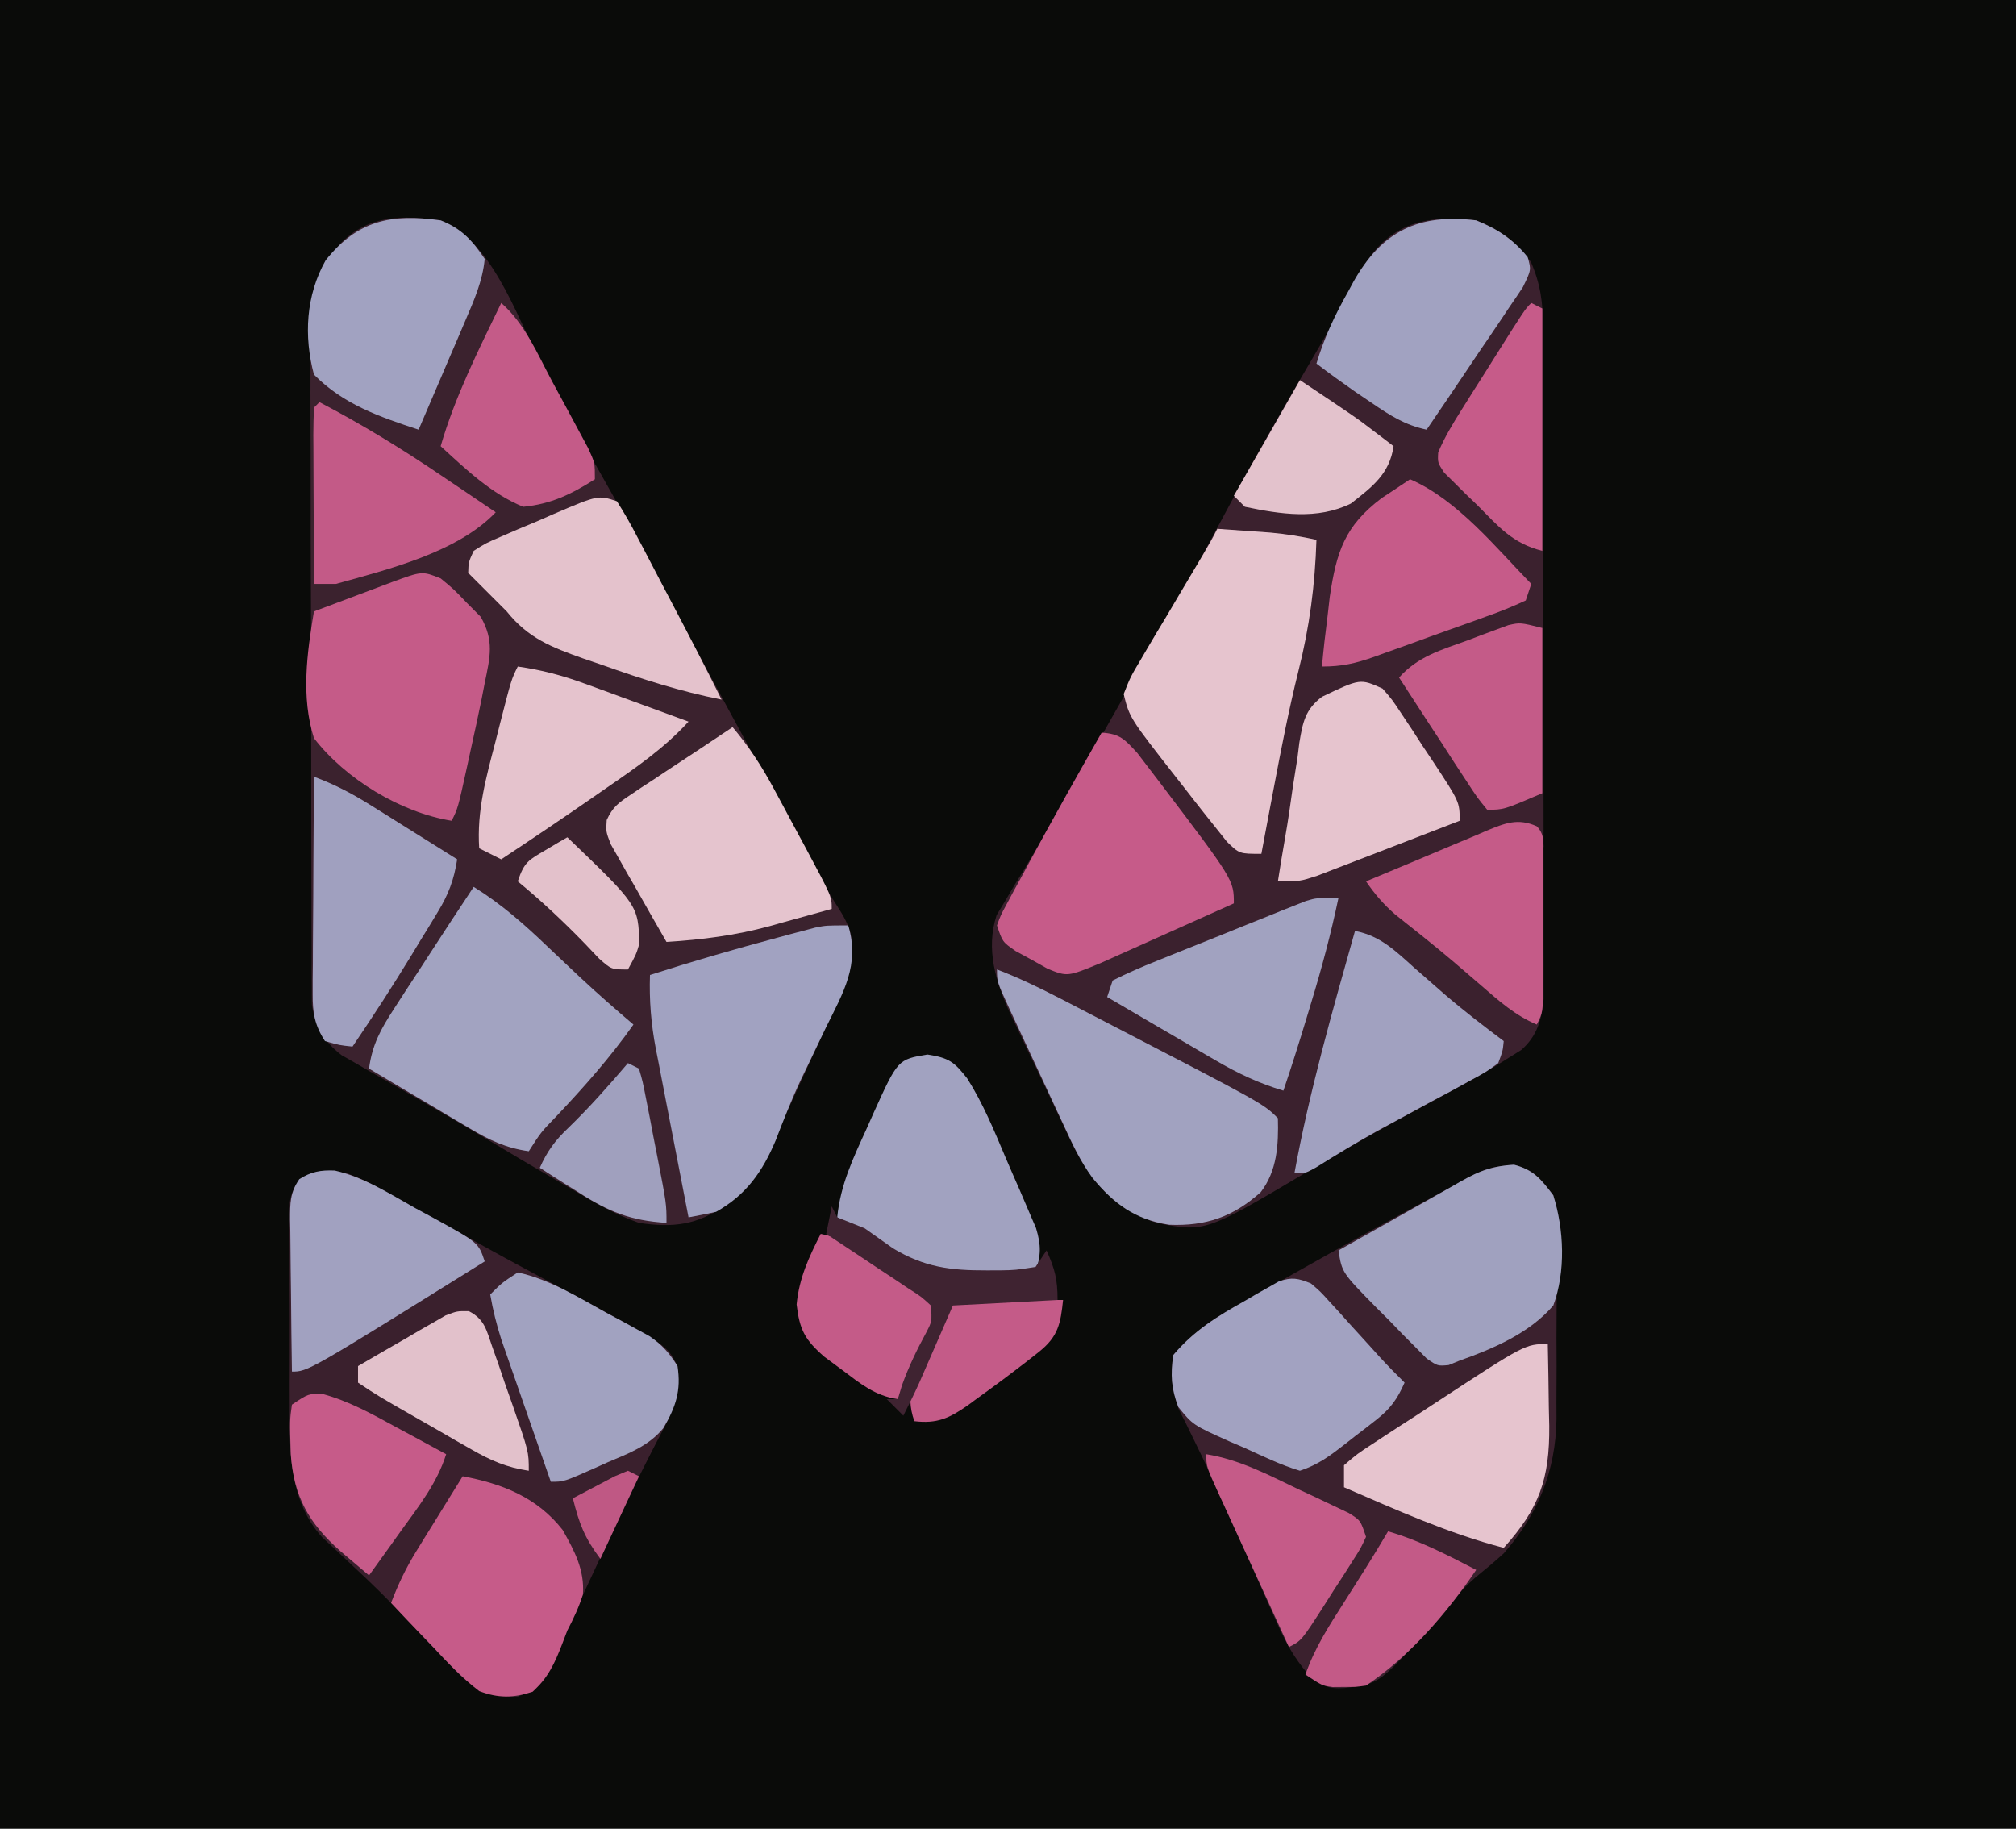
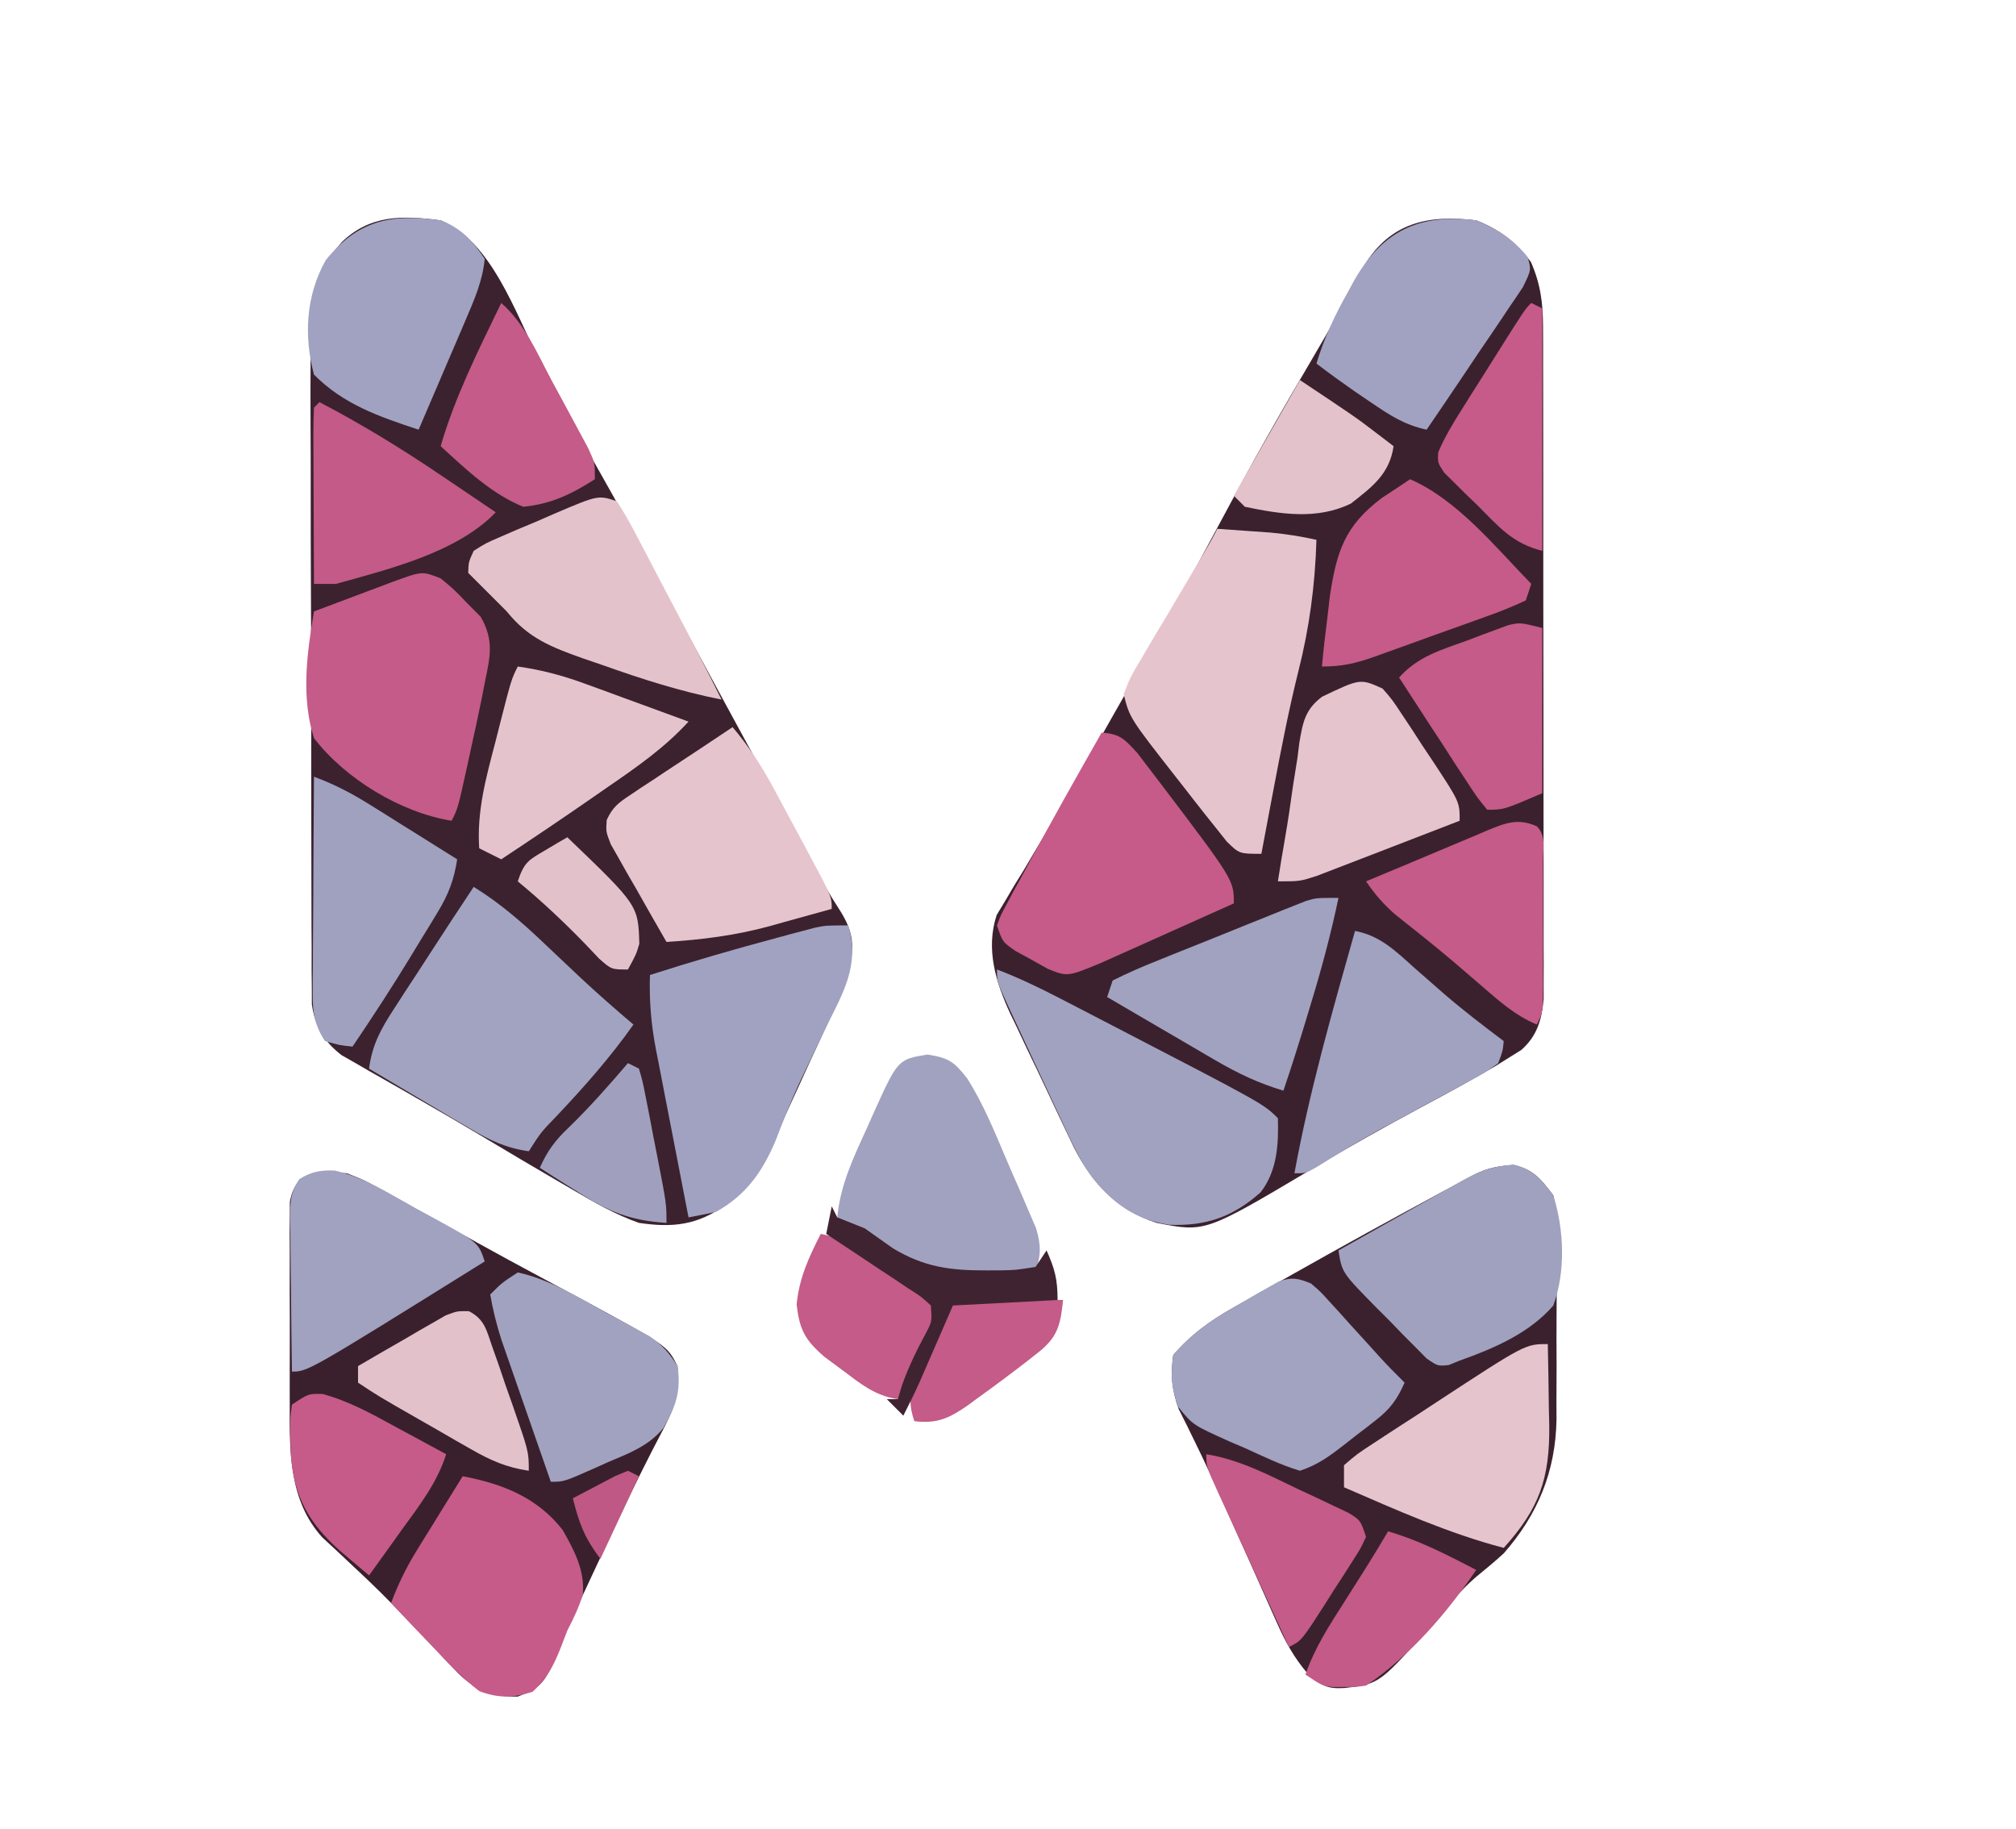
<svg xmlns="http://www.w3.org/2000/svg" version="1.1" width="366" height="332">
-   <path d="M0 0 C120.78 0 241.56 0 366 0 C366 109.56 366 219.12 366 332 C245.22 332 124.44 332 0 332 C0 222.44 0 112.88 0 0 Z " fill="#0A0B09" transform="translate(0,0)" />
  <path d="M0 0 C4.274 1.677 7.177 3.912 9.938 7.562 C11.693 11.589 12.126 14.996 12.134 19.383 C12.14 21.021 12.14 21.021 12.147 22.692 C12.146 24.482 12.146 24.482 12.145 26.308 C12.149 27.569 12.152 28.829 12.155 30.128 C12.164 33.583 12.167 37.037 12.167 40.492 C12.168 42.651 12.17 44.81 12.173 46.968 C12.182 54.502 12.186 62.036 12.185 69.569 C12.185 76.589 12.195 83.609 12.211 90.628 C12.224 96.658 12.229 102.688 12.229 108.718 C12.229 112.318 12.231 115.918 12.242 119.518 C12.254 123.533 12.249 127.547 12.243 131.562 C12.249 132.754 12.254 133.945 12.26 135.172 C12.256 136.267 12.252 137.362 12.247 138.49 C12.248 139.439 12.248 140.388 12.249 141.366 C11.892 145.14 11.073 148.044 8.205 150.599 C7.488 151.046 6.77 151.493 6.031 151.953 C5.224 152.458 4.417 152.962 3.586 153.482 C-0.722 156.01 -5.091 158.404 -9.5 160.75 C-16.487 164.506 -23.385 168.357 -30.188 172.438 C-49.208 183.726 -49.208 183.726 -58 182 C-65.187 179.674 -69.596 174.967 -73.021 168.341 C-73.674 166.996 -74.318 165.647 -74.953 164.293 C-75.299 163.568 -75.645 162.843 -76.001 162.097 C-76.724 160.572 -77.443 159.045 -78.158 157.515 C-79.246 155.197 -80.356 152.89 -81.469 150.584 C-82.173 149.092 -82.876 147.599 -83.578 146.105 C-83.907 145.427 -84.236 144.749 -84.576 144.05 C-87.225 138.294 -89.083 132.327 -87.063 126.121 C-86.57 125.306 -86.078 124.492 -85.57 123.652 C-84.755 122.263 -84.755 122.263 -83.924 120.846 C-83.33 119.886 -82.737 118.926 -82.125 117.938 C-80.909 115.884 -79.693 113.831 -78.477 111.777 C-77.877 110.785 -77.278 109.792 -76.661 108.769 C-74.532 105.22 -72.507 101.619 -70.5 98 C-68.033 93.597 -65.549 89.205 -63.051 84.82 C-57.255 74.635 -51.578 64.402 -46.062 54.062 C-40.854 44.303 -35.426 34.698 -29.793 25.178 C-26.512 19.63 -23.377 14.041 -20.401 8.323 C-15.592 0.353 -8.762 -1.051 0 0 Z " fill="#3B212E" transform="translate(268,40)" />
  <path d="M0 0 C9.204 3.75 13.515 16.736 17.812 25.125 C21.214 31.705 24.635 38.257 28.312 44.688 C32.448 51.927 36.386 59.27 40.312 66.625 C46.807 78.787 53.37 90.911 60 103 C60.501 103.914 61.002 104.828 61.518 105.769 C63.011 108.492 64.505 111.215 66 113.938 C66.445 114.748 66.89 115.559 67.349 116.395 C67.98 117.543 67.98 117.543 68.625 118.715 C69.022 119.446 69.419 120.176 69.828 120.929 C70.586 122.269 71.387 123.586 72.234 124.872 C75.18 129.41 75.102 131.797 74 137 C73.05 139.492 72.071 141.848 70.945 144.254 C70.643 144.918 70.341 145.582 70.03 146.266 C69.07 148.369 68.098 150.466 67.125 152.562 C66.48 153.973 65.835 155.384 65.191 156.795 C57.169 174.326 57.169 174.326 53.562 177.25 C52.986 177.73 52.41 178.209 51.816 178.703 C46.66 182.385 42.23 182.931 36 182 C31.725 180.512 27.894 178.278 24 176 C23.231 175.554 22.463 175.109 21.671 174.649 C17.07 171.973 12.491 169.263 7.926 166.527 C3.906 164.121 -0.138 161.764 -4.207 159.441 C-5.209 158.865 -6.211 158.288 -7.243 157.694 C-9.167 156.587 -11.096 155.489 -13.031 154.402 C-14.336 153.646 -14.336 153.646 -15.668 152.875 C-16.817 152.221 -16.817 152.221 -17.989 151.555 C-21.194 149.077 -22.806 146.35 -23.383 142.33 C-23.387 141.364 -23.391 140.398 -23.394 139.403 C-23.406 138.289 -23.417 137.175 -23.429 136.026 C-23.426 134.813 -23.423 133.6 -23.42 132.35 C-23.428 131.065 -23.437 129.78 -23.446 128.456 C-23.468 124.937 -23.471 121.419 -23.469 117.9 C-23.469 114.958 -23.477 112.016 -23.486 109.074 C-23.505 102.128 -23.508 95.184 -23.501 88.239 C-23.494 81.086 -23.517 73.934 -23.554 66.782 C-23.585 60.632 -23.596 54.481 -23.592 48.331 C-23.59 44.662 -23.596 40.993 -23.62 37.324 C-23.647 33.228 -23.633 29.134 -23.615 25.038 C-23.628 23.831 -23.642 22.624 -23.655 21.38 C-23.585 14.281 -22.703 9.461 -18 4 C-12.798 -1.075 -6.873 -0.89 0 0 Z " fill="#3B222E" transform="translate(80,40)" />
  <path d="M0 0 C3.655 0.868 4.936 2.551 7.203 5.523 C7.943 9.152 7.88 12.721 7.832 16.414 C7.834 17.473 7.837 18.532 7.839 19.624 C7.838 21.863 7.825 24.102 7.8 26.341 C7.766 29.748 7.779 33.152 7.799 36.559 C7.792 38.74 7.782 40.921 7.77 43.102 C7.777 44.616 7.777 44.616 7.785 46.161 C7.63 55.596 4.437 63.409 -1.797 70.523 C-3.479 72.057 -5.215 73.496 -6.98 74.934 C-9.58 77.209 -11.728 79.804 -13.965 82.43 C-24.3 94.242 -24.3 94.242 -30.672 94.961 C-33.931 95.159 -34.767 94.548 -37.352 92.406 C-39.943 89.351 -41.428 86.619 -43.047 82.961 C-43.334 82.321 -43.622 81.681 -43.918 81.022 C-44.547 79.619 -45.171 78.213 -45.791 76.805 C-47.238 73.522 -48.718 70.254 -50.195 66.983 C-50.97 65.263 -51.742 63.541 -52.51 61.817 C-54.19 58.053 -55.883 54.304 -57.703 50.605 C-58.25 49.485 -58.796 48.365 -59.359 47.211 C-59.835 46.266 -60.311 45.321 -60.801 44.348 C-62.06 40.778 -62.302 38.283 -61.797 34.523 C-58.577 30.814 -55.216 28.359 -50.957 25.957 C-49.821 25.312 -48.685 24.667 -47.515 24.002 C-46.297 23.322 -45.078 22.641 -43.859 21.961 C-42.61 21.256 -41.361 20.55 -40.112 19.844 C-31.221 14.827 -22.276 9.907 -13.287 5.066 C-12.441 4.61 -11.595 4.154 -10.723 3.684 C-9.984 3.288 -9.246 2.892 -8.486 2.485 C-5.47 0.768 -3.677 0.267 0 0 Z " fill="#3B212E" transform="translate(274.7969,211.4766)" />
  <path d="M0 0 C3.016 1.187 3.016 1.187 6.035 2.859 C7.164 3.475 8.293 4.091 9.456 4.725 C10.658 5.4 11.86 6.075 13.062 6.75 C14.308 7.436 15.553 8.121 16.8 8.804 C19.325 10.191 21.845 11.585 24.362 12.986 C27.698 14.838 31.052 16.653 34.414 18.457 C36.339 19.492 38.263 20.527 40.188 21.562 C41.052 22.026 41.916 22.489 42.807 22.966 C58.151 31.302 58.151 31.302 60 35 C60.483 40.096 59.277 43.038 56.875 47.5 C52.536 55.778 48.566 64.216 44.625 72.688 C44 74.026 43.375 75.365 42.75 76.703 C39.683 83.174 39.683 83.174 36.951 89.788 C35.593 92.946 34.164 93.735 31 95 C26.192 95.035 23.626 94.021 20.211 90.797 C18.917 89.463 17.638 88.113 16.375 86.75 C15.412 85.746 15.412 85.746 14.43 84.723 C13.176 83.415 11.927 82.101 10.684 80.782 C7.628 77.548 4.478 74.442 1.211 71.422 C0.275 70.54 -0.661 69.658 -1.625 68.75 C-2.566 67.879 -3.507 67.007 -4.477 66.109 C-10.519 59.457 -10.447 50.576 -10.398 42.07 C-10.401 40.958 -10.404 39.846 -10.407 38.7 C-10.409 36.366 -10.404 34.031 -10.391 31.696 C-10.375 28.115 -10.391 24.535 -10.41 20.953 C-10.408 18.68 -10.404 16.406 -10.398 14.133 C-10.408 12.525 -10.408 12.525 -10.417 10.885 C-10.407 9.893 -10.398 8.901 -10.388 7.879 C-10.386 7.007 -10.383 6.135 -10.381 5.236 C-9.379 -0.645 -5.161 -0.512 0 0 Z " fill="#3A202D" transform="translate(63,213)" />
  <path d="M0 0 C5.008 3.105 9.126 6.745 13.375 10.812 C14.696 12.062 16.017 13.311 17.34 14.559 C17.969 15.153 18.598 15.747 19.246 16.359 C22.42 19.328 25.688 22.186 29 25 C24.778 30.981 20.07 36.295 15.052 41.606 C12.195 44.56 12.195 44.56 10 48 C5.819 47.409 2.879 45.987 -0.738 43.84 C-1.805 43.211 -2.872 42.583 -3.971 41.936 C-5.073 41.276 -6.176 40.617 -7.312 39.938 C-8.435 39.274 -9.557 38.611 -10.713 37.928 C-13.479 36.292 -16.241 34.649 -19 33 C-18.43 28.648 -16.855 25.807 -14.473 22.148 C-13.763 21.05 -13.053 19.952 -12.322 18.82 C-11.569 17.672 -10.816 16.523 -10.062 15.375 C-9.312 14.219 -8.563 13.063 -7.814 11.906 C-5.23 7.923 -2.634 3.95 0 0 Z " fill="#A2A3C1" transform="translate(86,161)" />
  <path d="M0 0 C2.063 0.142 4.125 0.289 6.188 0.438 C7.91 0.559 7.91 0.559 9.668 0.684 C12.516 0.954 15.212 1.375 18 2 C17.739 10.226 16.745 17.834 14.732 25.798 C12.975 32.837 11.602 39.936 10.25 47.062 C10.027 48.236 9.805 49.409 9.575 50.618 C9.047 53.412 8.522 56.205 8 59 C4 59 4 59 1.738 56.797 C0.938 55.791 0.137 54.786 -0.688 53.75 C-1.332 52.946 -1.332 52.946 -1.99 52.125 C-3.342 50.428 -4.672 48.716 -6 47 C-6.431 46.45 -6.863 45.901 -7.307 45.334 C-15.919 34.341 -15.919 34.341 -17 30 C-15.774 26.894 -15.774 26.894 -13.73 23.457 C-13.375 22.847 -13.019 22.238 -12.653 21.61 C-11.515 19.667 -10.352 17.74 -9.188 15.812 C-8.414 14.504 -7.643 13.195 -6.873 11.885 C-5.464 9.489 -4.043 7.102 -2.614 4.718 C-1.696 3.172 -0.804 1.608 0 0 Z " fill="#E6C4CE" transform="translate(221,96)" />
  <path d="M0 0 C2.12 7.213 -0.856 12.077 -4.062 18.562 C-5.093 20.707 -6.122 22.853 -7.148 25 C-7.646 26.031 -8.143 27.062 -8.655 28.125 C-10.336 31.718 -11.76 35.363 -13.188 39.062 C-15.581 44.734 -18.551 48.945 -24 52 C-25.661 52.361 -27.327 52.698 -29 53 C-30.005 47.86 -31.002 42.719 -31.991 37.576 C-32.328 35.829 -32.667 34.082 -33.009 32.336 C-33.502 29.818 -33.986 27.298 -34.469 24.777 C-34.622 24.004 -34.775 23.231 -34.933 22.434 C-35.797 17.87 -36.151 13.646 -36 9 C-28.365 6.546 -20.685 4.319 -12.938 2.25 C-12.117 2.027 -11.296 1.805 -10.45 1.575 C-9.671 1.37 -8.892 1.165 -8.09 0.953 C-7.398 0.769 -6.705 0.585 -5.992 0.396 C-4 0 -4 0 0 0 Z " fill="#A1A2C1" transform="translate(154,168)" />
  <path d="M0 0 C3.897 1.484 7.564 3.249 11.27 5.16 C11.864 5.466 12.458 5.772 13.07 6.088 C14.986 7.077 16.899 8.069 18.812 9.062 C19.461 9.398 20.11 9.734 20.778 10.081 C48.392 24.392 48.392 24.392 51 27 C51.127 31.809 50.88 36.523 47.875 40.438 C42.833 44.931 37.937 46.609 31.27 46.348 C25.089 45.401 21.211 42.556 17.294 37.776 C15.087 34.746 13.57 31.444 12.012 28.047 C11.664 27.305 11.316 26.564 10.957 25.8 C10.229 24.246 9.506 22.689 8.787 21.131 C7.682 18.739 6.564 16.353 5.443 13.969 C4.736 12.454 4.03 10.938 3.324 9.422 C2.823 8.35 2.823 8.35 2.311 7.257 C0 2.233 0 2.233 0 0 Z " fill="#A1A2C0" transform="translate(181,176)" />
  <path d="M0 0 C2.395 1.969 2.395 1.969 4.812 4.5 C5.623 5.315 6.434 6.129 7.27 6.969 C9.75 11.314 8.98 14.232 8 19 C7.818 19.939 7.636 20.878 7.448 21.845 C6.835 24.885 6.174 27.911 5.5 30.938 C5.274 31.977 5.049 33.017 4.816 34.088 C3.136 41.727 3.136 41.727 2 44 C-7.245 42.514 -17.299 36.412 -23 29 C-25.362 21.557 -24.274 13.581 -23 6 C-20.396 5.02 -17.792 4.041 -15.188 3.062 C-14.45 2.785 -13.712 2.507 -12.951 2.221 C-12.239 1.953 -11.527 1.686 -10.793 1.41 C-10.138 1.164 -9.484 0.918 -8.809 0.664 C-3.353 -1.339 -3.353 -1.339 0 0 Z " fill="#C55B88" transform="translate(80,105)" />
  <path d="M0 0 C3.332 0.218 4.174 1.189 6.48 3.703 C7.394 4.877 8.296 6.06 9.188 7.25 C9.663 7.872 10.138 8.493 10.628 9.134 C24 26.765 24 26.765 24 31 C20.23 32.695 16.458 34.385 12.684 36.072 C11.401 36.646 10.119 37.221 8.837 37.798 C6.992 38.627 5.144 39.452 3.297 40.277 C2.187 40.775 1.076 41.272 -0.067 41.785 C-6.194 44.324 -6.194 44.324 -9.762 42.891 C-11.21 42.079 -11.21 42.079 -12.688 41.25 C-13.661 40.719 -14.634 40.188 -15.637 39.641 C-18 38 -18 38 -19 35 C-18.338 33.169 -18.338 33.169 -17.227 31.113 C-16.613 29.963 -16.613 29.963 -15.988 28.79 C-15.538 27.973 -15.088 27.155 -14.625 26.312 C-14.174 25.475 -13.723 24.637 -13.258 23.774 C-8.942 15.793 -4.5 7.88 0 0 Z " fill="#C65B89" transform="translate(200,133)" />
  <path d="M0 0 C2.964 3.519 5.273 7.057 7.453 11.105 C8.072 12.253 8.691 13.401 9.328 14.584 C9.643 15.175 9.958 15.767 10.283 16.376 C11.255 18.196 12.236 20.011 13.219 21.826 C18 30.741 18 30.741 18 33 C15.065 33.824 12.128 34.634 9.188 35.438 C8.373 35.668 7.559 35.898 6.721 36.135 C0.499 37.818 -5.572 38.596 -12 39 C-13.874 35.761 -15.721 32.507 -17.562 29.25 C-18.362 27.869 -18.362 27.869 -19.178 26.461 C-19.677 25.571 -20.177 24.682 -20.691 23.766 C-21.157 22.949 -21.624 22.132 -22.104 21.29 C-23 19 -23 19 -22.856 16.868 C-21.794 14.551 -20.732 13.744 -18.613 12.344 C-17.922 11.878 -17.23 11.413 -16.518 10.934 C-15.79 10.461 -15.062 9.987 -14.312 9.5 C-13.604 9.027 -12.896 8.554 -12.166 8.066 C-10.117 6.701 -8.059 5.35 -6 4 C-3.998 2.67 -1.999 1.335 0 0 Z " fill="#E5C4CE" transform="translate(133,132)" />
  <path d="M0 0 C3.915 0.607 4.87 1.329 7.238 4.367 C10.086 8.875 12.113 13.804 14.184 18.703 C15.003 20.631 15.846 22.547 16.691 24.463 C17.22 25.695 17.748 26.927 18.273 28.16 C18.75 29.269 19.226 30.378 19.716 31.52 C20.676 34.733 20.6 36.397 19.625 39.562 C4.679 41.039 -4.199 38.293 -16.375 29.562 C-15.807 23.638 -13.446 18.719 -11 13.375 C-10.6 12.473 -10.201 11.572 -9.789 10.643 C-5.377 0.896 -5.377 0.896 0 0 Z " fill="#A1A2C0" transform="translate(168.375,191.4375)" />
  <path d="M0 0 C3.568 0.934 4.927 2.642 7.133 5.559 C9.092 11.767 9.399 19.42 7.133 25.559 C2.807 30.589 -3.712 33.377 -9.867 35.559 C-10.528 35.828 -11.189 36.097 -11.869 36.375 C-13.867 36.559 -13.867 36.559 -15.866 35.175 C-16.551 34.483 -17.236 33.791 -17.941 33.078 C-18.691 32.326 -19.441 31.574 -20.213 30.799 C-20.986 29.998 -21.758 29.197 -22.555 28.371 C-23.339 27.589 -24.123 26.807 -24.932 26.002 C-31.243 19.582 -31.243 19.582 -31.867 15.559 C-31.186 15.175 -30.505 14.792 -29.803 14.397 C-26.72 12.66 -23.637 10.922 -20.555 9.184 C-19.483 8.58 -18.411 7.977 -17.307 7.355 C-16.279 6.775 -15.251 6.195 -14.191 5.598 C-13.244 5.064 -12.296 4.529 -11.319 3.979 C-7.197 1.591 -4.867 0.296 0 0 Z " fill="#A0A1BF" transform="translate(274.8672,211.4414)" />
  <path d="M0 0 C1.692 1.443 1.692 1.443 3.348 3.273 C3.953 3.933 4.558 4.593 5.182 5.273 C5.802 5.967 6.423 6.66 7.062 7.375 C8.303 8.737 9.544 10.099 10.785 11.461 C11.331 12.067 11.876 12.674 12.438 13.298 C13.918 14.911 15.44 16.465 17 18 C15.689 20.984 14.415 22.763 11.848 24.762 C11.236 25.241 10.624 25.719 9.994 26.213 C9.357 26.7 8.719 27.186 8.062 27.688 C7.429 28.186 6.795 28.684 6.143 29.197 C3.382 31.336 1.351 32.883 -2 34 C-5.465 32.969 -8.71 31.367 -12 29.875 C-12.915 29.483 -13.83 29.091 -14.773 28.688 C-21.434 25.699 -21.434 25.699 -24.094 22.414 C-25.375 19.002 -25.516 16.613 -25 13 C-21.277 8.566 -16.921 5.902 -11.938 3.125 C-10.877 2.502 -10.877 2.502 -9.795 1.867 C-9.108 1.48 -8.422 1.094 -7.715 0.695 C-7.097 0.345 -6.48 -0.006 -5.844 -0.367 C-3.44 -1.192 -2.341 -0.96 0 0 Z " fill="#A2A2C1" transform="translate(238,233)" />
  <path d="M0 0 C7.202 1.353 13.523 3.835 18.152 9.75 C20.316 13.597 22.142 16.966 21.828 21.461 C21.09 23.797 20.128 25.827 19 28 C18.691 28.808 18.381 29.616 18.062 30.449 C16.677 34.034 15.541 36.503 12.688 39.125 C9.148 40.278 6.45 40.311 3 39 C-0.124 36.603 -2.755 33.811 -5.438 30.938 C-6.169 30.179 -6.901 29.42 -7.654 28.639 C-9.451 26.772 -11.231 24.893 -13 23 C-11.733 19.636 -10.289 16.63 -8.398 13.574 C-7.909 12.778 -7.419 11.982 -6.914 11.162 C-6.406 10.345 -5.898 9.529 -5.375 8.688 C-4.859 7.852 -4.344 7.016 -3.812 6.154 C-2.545 4.101 -1.274 2.049 0 0 Z " fill="#C65B89" transform="translate(84,268)" />
  <path d="M0 0 C3.82 1.533 6.76 3.459 9.345 6.672 C10 9 10 9 8.483 12.116 C7.685 13.333 6.869 14.539 6.039 15.734 C5.615 16.372 5.19 17.01 4.753 17.668 C3.392 19.706 2.009 21.728 0.625 23.75 C-0.301 25.128 -1.225 26.507 -2.148 27.887 C-4.416 31.269 -6.702 34.638 -9 38 C-12.976 37.146 -15.631 35.424 -19 33.125 C-20.031 32.426 -21.062 31.728 -22.125 31.008 C-24.454 29.381 -26.743 27.725 -29 26 C-27.6 21.323 -25.652 17.168 -23.25 12.938 C-22.928 12.339 -22.605 11.74 -22.273 11.123 C-17.079 1.931 -10.461 -1.267 0 0 Z " fill="#A1A2C1" transform="translate(268,40)" />
  <path d="M0 0 C3.771 1.481 5.744 3.617 8 7 C7.618 11.019 6.076 14.489 4.496 18.176 C4.003 19.333 3.51 20.49 3.002 21.682 C2.228 23.479 2.228 23.479 1.438 25.312 C0.912 26.542 0.386 27.772 -0.139 29.002 C-1.422 32.003 -2.709 35.002 -4 38 C-11.107 35.669 -17.683 33.394 -23 28 C-24.858 21.041 -24.483 13.648 -20.875 7.25 C-15.07 -0.018 -9.012 -1.247 0 0 Z " fill="#A1A2C1" transform="translate(80,40)" />
  <path d="M0 0 C1.356 2.133 2.536 4.209 3.688 6.449 C4.031 7.099 4.375 7.75 4.729 8.42 C5.829 10.504 6.914 12.596 8 14.688 C8.731 16.078 9.463 17.468 10.195 18.857 C13.187 24.544 16.141 30.245 19 36 C11.5 34.521 4.446 32.251 -2.75 29.688 C-3.86 29.309 -4.97 28.931 -6.113 28.541 C-11.932 26.472 -16.109 24.858 -20 20 C-20.887 19.113 -21.774 18.226 -22.688 17.312 C-24.125 15.875 -25.562 14.438 -27 13 C-26.939 11.038 -26.939 11.038 -26 9 C-23.823 7.612 -23.823 7.612 -20.977 6.387 C-19.445 5.723 -19.445 5.723 -17.883 5.045 C-16.808 4.597 -15.733 4.149 -14.625 3.688 C-13.558 3.22 -12.49 2.753 -11.391 2.271 C-3.402 -1.134 -3.402 -1.134 0 0 Z " fill="#E4C2CC" transform="translate(112,91)" />
  <path d="M0 0 C0.088 3.854 0.141 7.708 0.188 11.562 C0.213 12.649 0.238 13.735 0.264 14.854 C0.351 24.471 -1.555 29.858 -8 37 C-18.071 34.358 -27.469 30.129 -37 26 C-37 24.68 -37 23.36 -37 22 C-34.633 19.957 -34.633 19.957 -31.34 17.812 C-30.757 17.428 -30.174 17.044 -29.574 16.648 C-27.703 15.419 -25.821 14.21 -23.938 13 C-22.695 12.186 -21.454 11.371 -20.213 10.555 C-4.087 0 -4.087 0 0 0 Z " fill="#E6C4CE" transform="translate(281,244)" />
  <path d="M0 0 C4.581 0.877 7.302 3.592 10.688 6.625 C11.932 7.718 13.178 8.809 14.426 9.898 C15.032 10.429 15.639 10.96 16.264 11.507 C19.727 14.485 23.349 17.257 27 20 C26.826 21.797 26.826 21.797 26 24 C23.75 25.644 23.75 25.644 20.785 27.242 C19.706 27.834 18.626 28.426 17.514 29.035 C16.375 29.642 15.236 30.249 14.062 30.875 C11.844 32.079 9.627 33.285 7.41 34.492 C6.333 35.075 5.255 35.657 4.145 36.257 C0.331 38.371 -3.381 40.625 -7.076 42.938 C-9 44 -9 44 -11 44 C-8.28 29.113 -4.109 14.55 0 0 Z " fill="#A1A1C0" transform="translate(246,169)" />
  <path d="M0 0 C3.633 1.348 6.799 2.985 10.082 5.039 C11.013 5.619 11.945 6.199 12.904 6.797 C13.864 7.4 14.824 8.003 15.812 8.625 C16.792 9.236 17.771 9.847 18.779 10.477 C21.188 11.981 23.595 13.489 26 15 C25.427 18.701 24.432 21.354 22.488 24.547 C21.977 25.392 21.466 26.238 20.939 27.109 C20.403 27.981 19.866 28.852 19.312 29.75 C18.795 30.606 18.277 31.462 17.744 32.344 C14.306 37.995 10.712 43.526 7 49 C4.625 48.75 4.625 48.75 2 48 C0.137 45.138 -0.246 42.881 -0.227 39.507 C-0.227 38.626 -0.227 37.746 -0.227 36.838 C-0.216 35.897 -0.206 34.955 -0.195 33.984 C-0.192 33.013 -0.19 32.042 -0.187 31.042 C-0.176 27.945 -0.15 24.847 -0.125 21.75 C-0.115 19.648 -0.106 17.547 -0.098 15.445 C-0.076 10.297 -0.041 5.148 0 0 Z " fill="#A0A0BF" transform="translate(57,141)" />
  <path d="M0 0 C5.819 1.251 11.016 4.529 16.188 7.375 C17.54 8.098 17.54 8.098 18.92 8.836 C19.786 9.31 20.651 9.785 21.543 10.273 C22.327 10.701 23.111 11.128 23.919 11.568 C26.219 13.151 27.528 14.636 29 17 C29.691 21.442 28.694 24.426 26.415 28.273 C23.767 31.505 20.154 32.849 16.375 34.438 C15.599 34.787 14.823 35.137 14.023 35.498 C8.383 38 8.383 38 6 38 C4.59 33.963 3.184 29.924 1.782 25.885 C1.305 24.512 0.827 23.139 0.348 21.767 C-0.343 19.79 -1.029 17.811 -1.715 15.832 C-2.129 14.643 -2.542 13.455 -2.969 12.23 C-3.846 9.482 -4.511 6.838 -5 4 C-2.875 1.875 -2.875 1.875 0 0 Z " fill="#A1A2C0" transform="translate(94,231)" />
  <path d="M0 0 C5.271 1.179 9.935 4.193 14.604 6.811 C15.709 7.406 16.814 8.001 17.952 8.614 C26.095 13.096 26.095 13.096 27.229 16.499 C-4.875 36.499 -4.875 36.499 -7.771 36.499 C-7.845 31.854 -7.899 27.209 -7.935 22.564 C-7.95 20.984 -7.971 19.404 -7.997 17.824 C-8.033 15.553 -8.05 13.282 -8.063 11.01 C-8.079 10.304 -8.094 9.598 -8.11 8.87 C-8.111 5.972 -8.111 3.991 -6.434 1.565 C-4.312 0.204 -2.507 -0.113 0 0 Z " fill="#A1A1C0" transform="translate(60.77051,212.5015)" />
  <path d="M0 0 C-1.368 6.507 -3.056 12.831 -5 19.188 C-5.26 20.051 -5.521 20.914 -5.789 21.803 C-7.129 26.225 -8.511 30.626 -10 35 C-14.47 33.659 -18.248 31.875 -22.273 29.523 C-22.842 29.193 -23.411 28.863 -23.996 28.523 C-25.792 27.479 -27.584 26.427 -29.375 25.375 C-30.6 24.661 -31.825 23.947 -33.051 23.234 C-36.037 21.495 -39.02 19.75 -42 18 C-41.505 16.515 -41.505 16.515 -41 15 C-38.325 13.667 -35.721 12.521 -32.949 11.426 C-32.139 11.097 -31.329 10.768 -30.494 10.43 C-28.777 9.736 -27.057 9.048 -25.336 8.365 C-22.703 7.319 -20.079 6.254 -17.455 5.186 C-15.787 4.514 -14.118 3.845 -12.449 3.176 C-11.664 2.857 -10.878 2.538 -10.069 2.21 C-9.332 1.919 -8.594 1.629 -7.835 1.329 C-7.189 1.072 -6.544 0.814 -5.879 0.549 C-4 0 -4 0 0 0 Z " fill="#A1A2C0" transform="translate(243,163)" />
  <path d="M0 0 C8.635 3.763 15.514 12.35 22 19 C21.505 20.485 21.505 20.485 21 22 C18.604 23.122 16.311 24.046 13.824 24.918 C13.103 25.18 12.381 25.442 11.638 25.712 C10.109 26.265 8.578 26.812 7.045 27.353 C4.703 28.182 2.368 29.03 0.033 29.881 C-1.453 30.415 -2.939 30.948 -4.426 31.48 C-5.473 31.86 -5.473 31.86 -6.541 32.247 C-9.931 33.437 -12.357 34 -16 34 C-15.735 30.982 -15.391 28.003 -15 25 C-14.862 23.793 -14.724 22.587 -14.582 21.344 C-13.36 13.141 -11.873 8.489 -5.156 3.418 C-4.445 2.95 -3.733 2.482 -3 2 C-2.01 1.34 -1.02 0.68 0 0 Z " fill="#C65B89" transform="translate(256,87)" />
  <path d="M0 0 C1.739 1.994 1.739 1.994 3.453 4.586 C4.072 5.517 4.691 6.447 5.328 7.406 C5.962 8.386 6.597 9.366 7.25 10.375 C7.9 11.347 8.549 12.319 9.219 13.32 C14 20.593 14 20.593 14 24 C9.946 25.575 5.89 27.141 1.83 28.7 C0.449 29.231 -0.93 29.764 -2.308 30.3 C-4.292 31.071 -6.278 31.833 -8.266 32.594 C-9.46 33.055 -10.654 33.515 -11.884 33.99 C-15 35 -15 35 -19 35 C-18.586 32.322 -18.145 29.653 -17.676 26.984 C-17.145 23.961 -16.713 20.931 -16.293 17.891 C-16.009 16.093 -15.724 14.297 -15.438 12.5 C-15.33 11.628 -15.223 10.755 -15.112 9.856 C-14.48 6.152 -14.072 3.805 -10.981 1.484 C-4.055 -1.83 -4.055 -1.83 0 0 Z " fill="#E6C4CE" transform="translate(251,125)" />
  <path d="M0 0 C4.243 0.6 8.034 1.595 12.055 3.066 C13.718 3.671 13.718 3.671 15.414 4.287 C16.556 4.708 17.698 5.129 18.875 5.562 C20.04 5.987 21.206 6.412 22.406 6.85 C25.273 7.895 28.137 8.945 31 10 C26.625 14.782 21.576 18.278 16.25 21.938 C15.394 22.532 14.538 23.127 13.656 23.74 C8.147 27.559 2.59 31.301 -3 35 C-4.32 34.34 -5.64 33.68 -7 33 C-7.455 26.234 -5.766 20.202 -4.062 13.688 C-3.785 12.591 -3.507 11.495 -3.221 10.365 C-1.162 2.324 -1.162 2.324 0 0 Z " fill="#E5C3CD" transform="translate(94,121)" />
  <path d="M0 0 C1.7 1.7 1.128 3.826 1.139 6.093 C1.137 6.804 1.135 7.514 1.133 8.246 C1.134 8.972 1.135 9.699 1.136 10.447 C1.136 11.986 1.135 13.525 1.13 15.065 C1.125 17.424 1.13 19.783 1.137 22.143 C1.136 23.635 1.135 25.128 1.133 26.621 C1.135 27.329 1.137 28.038 1.139 28.768 C1.115 33.77 1.115 33.77 0 36 C-3.917 34.348 -6.891 31.696 -10.062 28.938 C-11.217 27.944 -12.372 26.952 -13.527 25.961 C-14.106 25.464 -14.685 24.968 -15.281 24.456 C-18.71 21.551 -22.238 18.767 -25.758 15.973 C-27.862 14.122 -29.422 12.305 -31 10 C-28.221 8.83 -25.439 7.669 -22.652 6.516 C-20.097 5.455 -17.549 4.382 -15.004 3.297 C-13.669 2.739 -12.335 2.182 -11 1.625 C-10.049 1.213 -10.049 1.213 -9.078 0.792 C-5.726 -0.589 -3.421 -1.53 0 0 Z " fill="#C55B88" transform="translate(279,150)" />
  <path d="M0 0 C7.712 4.035 14.99 8.488 22.188 13.375 C23.139 14.016 24.091 14.656 25.072 15.316 C27.384 16.873 29.694 18.435 32 20 C25.002 27.306 12.562 30.328 3 33 C1.68 33 0.36 33 -1 33 C-1.025 28.461 -1.043 23.922 -1.055 19.383 C-1.06 17.838 -1.067 16.293 -1.075 14.747 C-1.088 12.531 -1.093 10.314 -1.098 8.098 C-1.103 7.403 -1.108 6.708 -1.113 5.992 C-1.113 4.328 -1.062 2.663 -1 1 C-0.67 0.67 -0.34 0.34 0 0 Z " fill="#C35A87" transform="translate(58,73)" />
  <path d="M0 0 C0 9.9 0 19.8 0 30 C-7 33 -7 33 -10 33 C-11.809 30.797 -11.809 30.797 -13.793 27.75 C-14.861 26.126 -14.861 26.126 -15.951 24.469 C-16.697 23.313 -17.442 22.156 -18.188 21 C-18.944 19.843 -19.701 18.687 -20.459 17.531 C-22.315 14.693 -24.162 11.85 -26 9 C-22.56 5.132 -18.324 3.978 -13.562 2.25 C-12.274 1.757 -12.274 1.757 -10.959 1.254 C-10.128 0.948 -9.297 0.643 -8.441 0.328 C-7.685 0.049 -6.929 -0.231 -6.151 -0.519 C-4 -1 -4 -1 0 0 Z " fill="#C45B88" transform="translate(280,114)" />
  <path d="M0 0 C4.82 1.323 8.935 3.612 13.305 6.004 C14.184 6.476 15.063 6.949 15.969 7.436 C18.127 8.597 20.28 9.765 22.43 10.941 C20.764 16.204 17.499 20.333 14.305 24.754 C13.741 25.542 13.178 26.33 12.598 27.143 C11.213 29.079 9.824 31.012 8.43 32.941 C7.32 32.005 6.212 31.065 5.105 30.125 C4.488 29.602 3.871 29.079 3.236 28.541 C-2.492 23.469 -5.229 18.688 -5.789 10.898 C-5.966 4.742 -5.966 4.742 -5.57 1.941 C-2.57 -0.059 -2.57 -0.059 0 0 Z " fill="#C65B89" transform="translate(58.57031,253.0586)" />
  <path d="M0 0 C4.319 3.792 6.538 9.175 9.208 14.17 C10.187 15.998 11.178 17.82 12.17 19.641 C12.788 20.79 13.406 21.94 14.043 23.125 C14.61 24.179 15.178 25.234 15.762 26.32 C17 29 17 29 17 32 C12.749 34.717 9.055 36.503 4 37 C-1.78 34.667 -6.456 30.154 -11 26 C-8.348 16.884 -4.119 8.523 0 0 Z " fill="#C45B88" transform="translate(91,55)" />
  <path d="M0 0 C0.66 0.33 1.32 0.66 2 1 C2 15.52 2 30.04 2 45 C-3.445 43.639 -5.929 40.586 -9.812 36.688 C-10.518 36.01 -11.224 35.333 -11.951 34.635 C-12.613 33.975 -13.275 33.316 -13.957 32.637 C-14.565 32.036 -15.173 31.435 -15.8 30.815 C-17 29 -17 29 -16.899 27.123 C-15.729 24.36 -14.257 21.933 -12.656 19.395 C-11.653 17.796 -11.653 17.796 -10.629 16.166 C-9.926 15.059 -9.224 13.953 -8.5 12.812 C-7.79 11.683 -7.08 10.554 -6.371 9.424 C-1.168 1.168 -1.168 1.168 0 0 Z " fill="#C65B89" transform="translate(278,55)" />
  <path d="M0 0 C3.28 0.621 5.41 1.78 8.109 3.723 C8.863 4.261 9.618 4.799 10.395 5.354 C11.172 5.917 11.949 6.481 12.75 7.062 C13.939 7.914 13.939 7.914 15.152 8.783 C17.106 10.183 19.055 11.589 21 13 C20.38 17.233 18.895 20.523 16.938 24.312 C16.39 25.381 15.842 26.45 15.277 27.551 C14.856 28.359 14.434 29.167 14 30 C9.856 29.409 7.166 27.158 3.875 24.688 C2.821 23.908 1.766 23.128 0.68 22.324 C-2.876 19.24 -3.832 17.43 -4.375 12.812 C-3.9 7.98 -2.18 4.292 0 0 Z " fill="#C45B88" transform="translate(149,224)" />
  <path d="M0 0 C6.084 0.987 11.232 3.734 16.75 6.375 C17.816 6.87 18.882 7.365 19.98 7.875 C20.992 8.357 22.004 8.839 23.047 9.336 C24.437 9.994 24.437 9.994 25.854 10.666 C28 12 28 12 29 15 C28.044 17.069 28.044 17.069 26.543 19.414 C25.74 20.679 25.74 20.679 24.92 21.969 C24.348 22.845 23.777 23.722 23.188 24.625 C22.347 25.951 22.347 25.951 21.49 27.305 C17.284 33.858 17.284 33.858 15 35 C12.859 30.339 10.723 25.676 8.591 21.011 C7.865 19.423 7.138 17.836 6.409 16.25 C5.363 13.973 4.321 11.694 3.281 9.414 C2.953 8.703 2.625 7.991 2.287 7.258 C0 2.228 0 2.228 0 0 Z " fill="#C55B88" transform="translate(219,264)" />
  <path d="M0 0 C2.869 1.486 3.191 3.43 4.236 6.433 C4.629 7.544 5.023 8.655 5.428 9.8 C5.823 10.971 6.219 12.141 6.627 13.347 C7.038 14.51 7.449 15.672 7.873 16.87 C10.877 25.493 10.877 25.493 10.877 28.972 C6.871 28.378 3.966 27.11 0.463 25.101 C-1.049 24.239 -1.049 24.239 -2.592 23.361 C-3.633 22.758 -4.675 22.155 -5.748 21.534 C-6.797 20.936 -7.847 20.337 -8.928 19.72 C-16.521 15.373 -16.521 15.373 -20.123 12.972 C-20.123 11.982 -20.123 10.992 -20.123 9.972 C-17.218 8.264 -14.297 6.585 -11.373 4.909 C-10.136 4.181 -10.136 4.181 -8.873 3.439 C-8.074 2.984 -7.275 2.53 -6.451 2.062 C-5.718 1.638 -4.985 1.213 -4.229 0.776 C-2.123 -0.028 -2.123 -0.028 0 0 Z " fill="#E2C1CB" transform="translate(85.12305,238.0281)" />
  <path d="M0 0 C5.685 1.646 10.767 4.29 16 7 C10.679 14.835 3.917 22.722 -4 28 C-5.938 28.266 -5.938 28.266 -8 28.25 C-9.021 28.258 -9.021 28.258 -10.062 28.266 C-12 28 -12 28 -15 26 C-13.351 21.23 -10.763 17.224 -8.062 13 C-7.178 11.604 -6.294 10.209 -5.41 8.812 C-4.995 8.159 -4.58 7.505 -4.153 6.832 C-2.733 4.576 -1.358 2.294 0 0 Z " fill="#C35A87" transform="translate(252,278)" />
  <path d="M0 0 C10.125 6.75 10.125 6.75 13.562 9.375 C14.224 9.878 14.885 10.38 15.566 10.898 C16.039 11.262 16.513 11.625 17 12 C16.282 17.046 13.1 19.403 9.246 22.418 C3.126 25.4 -3.488 24.354 -10 23 C-10.66 22.34 -11.32 21.68 -12 21 C-8.04 14.07 -4.08 7.14 0 0 Z " fill="#E3C2CC" transform="translate(236,69)" />
  <path d="M0 0 C0.833 0.005 1.665 0.01 2.523 0.016 C3.422 0.019 4.321 0.022 5.248 0.026 C6.666 0.038 6.666 0.038 8.113 0.051 C9.062 0.056 10.012 0.06 10.99 0.065 C13.344 0.077 15.697 0.093 18.051 0.114 C17.596 4.394 17.177 6.681 13.801 9.426 C12.24 10.684 10.653 11.91 9.051 13.114 C8.532 13.506 8.014 13.898 7.481 14.302 C5.788 15.571 4.08 16.815 2.363 18.051 C1.817 18.453 1.271 18.855 0.708 19.269 C-2.632 21.601 -4.866 22.606 -8.949 22.114 C-10.794 16.966 -8.765 13.513 -6.574 8.864 C-6.244 8.131 -5.914 7.399 -5.574 6.645 C-2.617 0.152 -2.617 0.152 0 0 Z " fill="#C45B88" transform="translate(174.9495,235.8865)" />
  <path d="M0 0 C0.66 0.33 1.32 0.66 2 1 C2.686 3.361 2.686 3.361 3.289 6.461 C3.508 7.572 3.727 8.683 3.953 9.828 C4.175 10.999 4.397 12.169 4.625 13.375 C4.969 15.119 4.969 15.119 5.32 16.898 C7 25.537 7 25.537 7 29 C0.495 28.601 -3.573 26.96 -9 23.438 C-9.679 23.013 -10.359 22.588 -11.059 22.15 C-12.714 21.113 -14.358 20.058 -16 19 C-14.66 15.993 -13.202 14.002 -10.812 11.75 C-6.97 8.029 -3.473 4.064 0 0 Z " fill="#A0A0BE" transform="translate(114,193)" />
  <path d="M0 0 C0.33 0.66 0.66 1.32 1 2 C2.666 2.668 4.333 3.334 6 4 C7.709 5.207 9.418 6.415 11.125 7.625 C16.826 11.046 21.518 11.649 28.125 11.625 C28.967 11.623 29.809 11.621 30.676 11.62 C33.335 11.571 33.335 11.571 37 11 C37.66 10.01 38.32 9.02 39 8 C40.498 11.371 41 13.204 41 17 C34.73 17.33 28.46 17.66 22 18 C19.785 23.085 19.785 23.085 17.573 28.171 C17.294 28.811 17.014 29.45 16.727 30.109 C16.302 31.083 16.302 31.083 15.87 32.077 C14.964 34.079 13.995 36.041 13 38 C12.01 37.01 11.02 36.02 10 35 C10.66 35 11.32 35 12 35 C12.248 34.175 12.495 33.35 12.75 32.5 C13.974 29.073 15.47 26.024 17.195 22.832 C18.201 20.876 18.201 20.876 18 18 C16.216 16.362 16.216 16.362 13.844 14.863 C12.987 14.286 12.129 13.71 11.246 13.115 C10.34 12.52 9.434 11.925 8.5 11.312 C7.594 10.706 6.688 10.099 5.754 9.475 C3.509 7.974 1.257 6.483 -1 5 C-0.67 3.35 -0.34 1.7 0 0 Z " fill="#3F2331" transform="translate(151,219)" />
  <path d="M0 0 C12.868 12.348 12.868 12.348 13.066 19.336 C12.5 21.25 12.5 21.25 11 24 C8 24 8 24 5.766 22.023 C4.935 21.149 4.105 20.275 3.25 19.375 C-0.672 15.326 -4.656 11.588 -9 8 C-7.823 4.468 -7.044 4.137 -3.938 2.312 C-3.204 1.876 -2.471 1.439 -1.715 0.988 C-1.149 0.662 -0.583 0.336 0 0 Z " fill="#E3C1CB" transform="translate(103,152)" />
  <path d="M0 0 C0.66 0.33 1.32 0.66 2 1 C-1.465 8.425 -1.465 8.425 -5 16 C-7.904 12.128 -8.851 9.597 -10 5 C-8.38 4.136 -6.754 3.284 -5.125 2.438 C-4.22 1.962 -3.315 1.486 -2.383 0.996 C-1.203 0.503 -1.203 0.503 0 0 Z " fill="#BF5884" transform="translate(114,267)" />
</svg>
